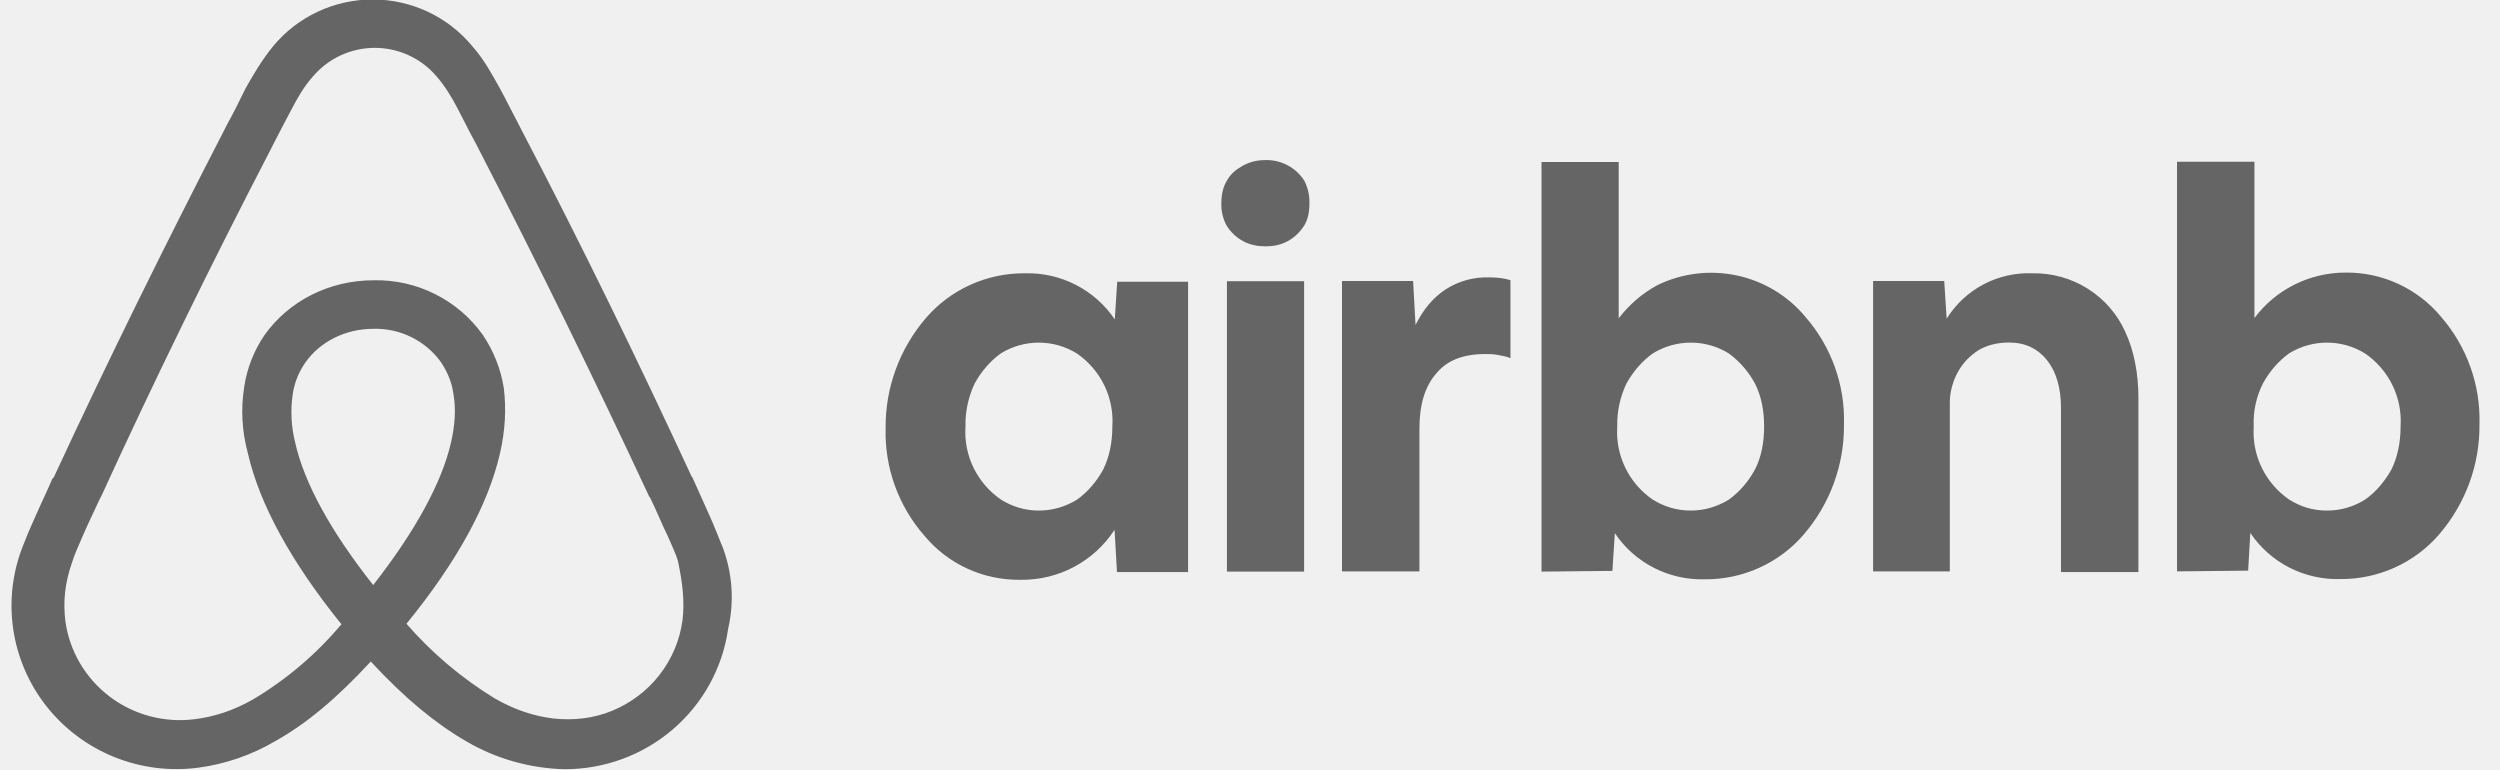
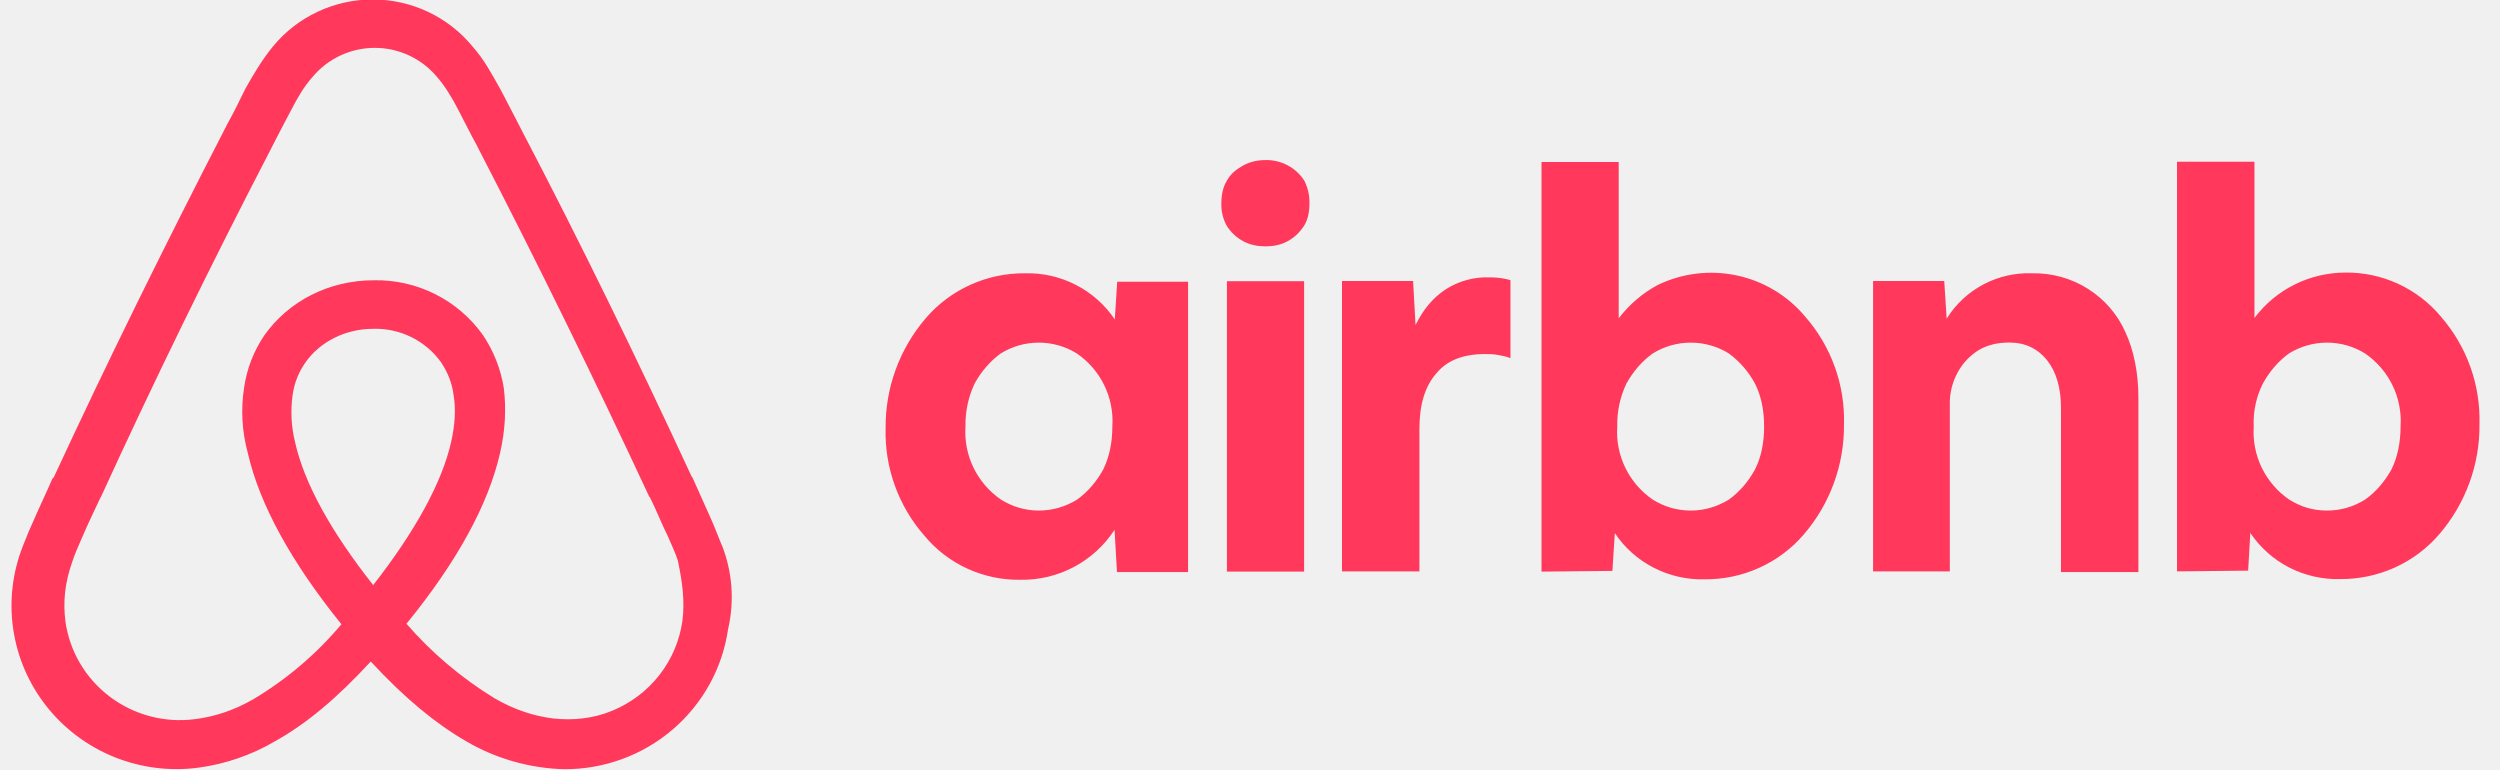
<svg xmlns="http://www.w3.org/2000/svg" width="104" height="32" viewBox="0 0 104 32" fill="none">
  <g clip-path="url(#clip0)">
-     <path d="M30.026 22.679C29.864 22.289 29.713 21.879 29.552 21.529L28.804 19.859L28.774 19.829C26.552 15.029 24.179 10.149 21.665 5.349L21.564 5.149C21.311 4.679 21.059 4.159 20.797 3.679C20.473 3.109 20.16 2.499 19.645 1.919C19.143 1.312 18.512 0.823 17.796 0.488C17.08 0.152 16.297 -0.022 15.505 -0.022C14.713 -0.022 13.931 0.152 13.215 0.488C12.499 0.823 11.867 1.312 11.365 1.919C10.89 2.499 10.537 3.109 10.214 3.679C9.961 4.199 9.709 4.709 9.446 5.179L9.345 5.379C6.871 10.179 4.458 15.059 2.236 19.859L2.176 19.919C1.954 20.439 1.691 20.979 1.439 21.559C1.277 21.909 1.115 22.289 0.954 22.709C0.518 23.809 0.378 25.002 0.55 26.172C0.721 27.341 1.197 28.446 1.931 29.378C2.665 30.309 3.631 31.035 4.735 31.485C5.838 31.934 7.041 32.09 8.224 31.939C9.359 31.791 10.451 31.417 11.436 30.839C12.748 30.109 14.011 29.049 15.424 27.519C16.838 29.049 18.131 30.109 19.413 30.849C20.646 31.566 22.043 31.962 23.473 31.999C25.128 32.006 26.73 31.419 27.983 30.348C29.236 29.276 30.055 27.792 30.289 26.169C30.559 25.003 30.468 23.783 30.026 22.669V22.679ZM15.525 24.339C13.788 22.139 12.658 20.119 12.274 18.389C12.115 17.748 12.081 17.083 12.173 16.429C12.243 15.919 12.435 15.469 12.698 15.089C13.304 14.219 14.364 13.679 15.525 13.679C16.077 13.662 16.624 13.782 17.117 14.026C17.611 14.27 18.035 14.632 18.353 15.079C18.615 15.479 18.807 15.919 18.868 16.429C18.969 17.009 18.928 17.679 18.767 18.389C18.383 20.089 17.252 22.129 15.525 24.339ZM28.39 25.819C28.276 26.643 27.945 27.423 27.431 28.081C26.917 28.739 26.238 29.252 25.462 29.569C24.694 29.889 23.846 29.979 23.018 29.889C22.21 29.789 21.402 29.529 20.574 29.049C19.2 28.208 17.963 27.162 16.909 25.949C19.029 23.349 20.312 20.979 20.797 18.869C21.029 17.869 21.059 16.969 20.958 16.139C20.832 15.352 20.536 14.602 20.09 13.939C19.58 13.22 18.9 12.637 18.11 12.239C17.319 11.841 16.442 11.642 15.556 11.659C13.688 11.659 12.021 12.519 11.011 13.929C10.557 14.59 10.263 15.347 10.153 16.139C10.022 16.979 10.052 17.909 10.315 18.869C10.799 20.979 12.112 23.379 14.203 25.969C13.166 27.205 11.927 28.26 10.537 29.089C9.699 29.569 8.901 29.819 8.093 29.919C6.837 30.079 5.568 29.74 4.562 28.978C3.556 28.216 2.894 27.092 2.721 25.849C2.62 25.049 2.691 24.249 3.014 23.349C3.115 23.029 3.266 22.709 3.428 22.329C3.65 21.809 3.913 21.269 4.165 20.729L4.205 20.659C6.387 15.889 8.77 11.019 11.244 6.249L11.345 6.049C11.597 5.569 11.85 5.059 12.112 4.579C12.375 4.069 12.658 3.579 13.021 3.179C13.336 2.807 13.729 2.508 14.173 2.303C14.617 2.098 15.101 1.991 15.591 1.991C16.081 1.991 16.565 2.098 17.009 2.303C17.453 2.508 17.846 2.807 18.161 3.179C18.514 3.579 18.807 4.069 19.07 4.579C19.322 5.059 19.575 5.579 19.837 6.049L19.938 6.249C22.402 11.019 24.785 15.889 27.007 20.659L27.037 20.689C27.3 21.209 27.522 21.789 27.774 22.289C27.936 22.679 28.097 22.989 28.198 23.319C28.39 24.219 28.491 25.019 28.39 25.819ZM42.447 24.119C41.686 24.13 40.932 23.971 40.242 23.655C39.551 23.338 38.941 22.871 38.458 22.289C37.371 21.049 36.795 19.45 36.842 17.809C36.826 16.132 37.421 14.506 38.519 13.229C39.026 12.64 39.658 12.168 40.37 11.847C41.082 11.525 41.856 11.362 42.639 11.369C43.375 11.349 44.104 11.515 44.757 11.851C45.411 12.187 45.968 12.682 46.375 13.289L46.476 11.719H49.424V23.799H46.466L46.365 22.039C45.945 22.688 45.364 23.22 44.679 23.584C43.993 23.948 43.225 24.132 42.447 24.119ZM43.214 21.239C43.8 21.239 44.315 21.079 44.8 20.789C45.244 20.469 45.607 20.049 45.89 19.539C46.143 19.029 46.274 18.419 46.274 17.739C46.313 17.149 46.197 16.558 45.937 16.025C45.677 15.492 45.281 15.035 44.789 14.699C44.317 14.408 43.771 14.253 43.214 14.253C42.657 14.253 42.111 14.408 41.639 14.699C41.194 15.019 40.831 15.439 40.548 15.949C40.281 16.512 40.15 17.128 40.164 17.749C40.125 18.34 40.241 18.93 40.501 19.463C40.762 19.996 41.157 20.453 41.649 20.789C42.123 21.079 42.639 21.239 43.214 21.239ZM54.473 8.459C54.473 8.809 54.413 9.129 54.251 9.389C54.09 9.639 53.868 9.869 53.575 10.029C53.282 10.189 52.969 10.249 52.646 10.249C52.323 10.249 51.999 10.189 51.707 10.029C51.43 9.877 51.197 9.656 51.03 9.389C50.874 9.104 50.797 8.783 50.808 8.459C50.808 8.099 50.879 7.779 51.03 7.529C51.192 7.229 51.424 7.049 51.707 6.889C51.999 6.729 52.312 6.659 52.646 6.659C52.967 6.652 53.285 6.727 53.568 6.878C53.851 7.029 54.09 7.25 54.261 7.519C54.408 7.811 54.481 8.133 54.473 8.459ZM51.04 23.759V11.699H54.251V23.779H51.03L51.04 23.759ZM62.835 14.859V14.899C62.683 14.829 62.481 14.799 62.33 14.769C62.128 14.729 61.966 14.729 61.774 14.729C60.876 14.729 60.199 14.989 59.755 15.529C59.27 16.079 59.048 16.849 59.048 17.839V23.769H55.827V11.689H58.785L58.886 13.519C59.209 12.879 59.593 12.399 60.138 12.039C60.681 11.689 61.319 11.515 61.966 11.539C62.198 11.539 62.421 11.559 62.612 11.599C62.713 11.629 62.774 11.629 62.835 11.659V14.859ZM64.127 23.759V6.739H67.338V13.239C67.793 12.659 68.308 12.209 68.954 11.859C69.977 11.362 71.139 11.222 72.253 11.459C73.367 11.697 74.368 12.299 75.094 13.169C76.183 14.412 76.759 16.015 76.709 17.659C76.726 19.336 76.131 20.962 75.033 22.239C74.525 22.829 73.893 23.301 73.181 23.622C72.47 23.943 71.695 24.106 70.913 24.099C70.177 24.119 69.448 23.953 68.794 23.617C68.141 23.282 67.584 22.787 67.177 22.179L67.076 23.749L64.127 23.779V23.759ZM70.338 21.239C70.913 21.239 71.428 21.079 71.913 20.789C72.357 20.469 72.721 20.049 73.003 19.539C73.266 19.029 73.387 18.419 73.387 17.739C73.387 17.069 73.266 16.459 73.003 15.949C72.738 15.457 72.366 15.03 71.913 14.699C71.44 14.408 70.894 14.253 70.338 14.253C69.781 14.253 69.235 14.408 68.762 14.699C68.308 15.019 67.954 15.439 67.662 15.949C67.394 16.512 67.263 17.128 67.278 17.749C67.238 18.34 67.355 18.93 67.615 19.463C67.875 19.996 68.27 20.453 68.762 20.789C69.237 21.079 69.752 21.239 70.338 21.239ZM77.921 23.769V11.689H80.88L80.981 13.259C81.353 12.657 81.88 12.165 82.508 11.833C83.137 11.5 83.844 11.34 84.555 11.369C85.37 11.355 86.17 11.579 86.856 12.013C87.542 12.447 88.084 13.072 88.413 13.809C88.766 14.569 88.958 15.509 88.958 16.559V23.799H85.737V16.979C85.737 16.139 85.545 15.479 85.161 14.989C84.778 14.509 84.253 14.249 83.586 14.249C83.101 14.249 82.677 14.349 82.304 14.569C81.95 14.799 81.657 15.089 81.435 15.499C81.211 15.914 81.099 16.379 81.112 16.849V23.769H77.921ZM90.564 23.769V6.729H93.785V13.229C94.221 12.646 94.789 12.171 95.443 11.843C96.097 11.515 96.819 11.343 97.552 11.339C98.313 11.328 99.066 11.487 99.757 11.804C100.447 12.121 101.057 12.587 101.54 13.169C102.622 14.412 103.194 16.01 103.146 17.649C103.164 19.326 102.568 20.953 101.47 22.229C100.962 22.819 100.33 23.291 99.618 23.612C98.906 23.933 98.132 24.096 97.35 24.089C96.614 24.109 95.885 23.943 95.231 23.608C94.577 23.272 94.021 22.777 93.613 22.169L93.523 23.739L90.564 23.769ZM96.804 21.239C97.39 21.239 97.905 21.079 98.38 20.789C98.834 20.469 99.188 20.049 99.48 19.539C99.733 19.029 99.864 18.419 99.864 17.739C99.903 17.149 99.787 16.558 99.527 16.025C99.267 15.492 98.872 15.035 98.38 14.699C97.907 14.408 97.361 14.253 96.804 14.253C96.248 14.253 95.702 14.408 95.229 14.699C94.785 15.019 94.421 15.439 94.139 15.949C93.857 16.507 93.725 17.127 93.755 17.749C93.716 18.34 93.832 18.93 94.092 19.463C94.352 19.996 94.747 20.453 95.239 20.789C95.714 21.079 96.199 21.239 96.804 21.239Z" fill="#656565" />
+     <path d="M30.026 22.679C29.864 22.289 29.713 21.879 29.552 21.529L28.804 19.859L28.774 19.829C26.552 15.029 24.179 10.149 21.665 5.349L21.564 5.149C21.311 4.679 21.059 4.159 20.797 3.679C20.473 3.109 20.16 2.499 19.645 1.919C19.143 1.312 18.512 0.823 17.796 0.488C17.08 0.152 16.297 -0.022 15.505 -0.022C14.713 -0.022 13.931 0.152 13.215 0.488C12.499 0.823 11.867 1.312 11.365 1.919C10.89 2.499 10.537 3.109 10.214 3.679C9.961 4.199 9.709 4.709 9.446 5.179L9.345 5.379C6.871 10.179 4.458 15.059 2.236 19.859L2.176 19.919C1.954 20.439 1.691 20.979 1.439 21.559C1.277 21.909 1.115 22.289 0.954 22.709C0.518 23.809 0.378 25.002 0.55 26.172C0.721 27.341 1.197 28.446 1.931 29.378C2.665 30.309 3.631 31.035 4.735 31.485C5.838 31.934 7.041 32.09 8.224 31.939C9.359 31.791 10.451 31.417 11.436 30.839C12.748 30.109 14.011 29.049 15.424 27.519C16.838 29.049 18.131 30.109 19.413 30.849C20.646 31.566 22.043 31.962 23.473 31.999C25.128 32.006 26.73 31.419 27.983 30.348C29.236 29.276 30.055 27.792 30.289 26.169C30.559 25.003 30.468 23.783 30.026 22.669V22.679ZM15.525 24.339C13.788 22.139 12.658 20.119 12.274 18.389C12.115 17.748 12.081 17.083 12.173 16.429C12.243 15.919 12.435 15.469 12.698 15.089C13.304 14.219 14.364 13.679 15.525 13.679C16.077 13.662 16.624 13.782 17.117 14.026C17.611 14.27 18.035 14.632 18.353 15.079C18.615 15.479 18.807 15.919 18.868 16.429C18.969 17.009 18.928 17.679 18.767 18.389C18.383 20.089 17.252 22.129 15.525 24.339ZM28.39 25.819C28.276 26.643 27.945 27.423 27.431 28.081C26.917 28.739 26.238 29.252 25.462 29.569C24.694 29.889 23.846 29.979 23.018 29.889C22.21 29.789 21.402 29.529 20.574 29.049C19.2 28.208 17.963 27.162 16.909 25.949C19.029 23.349 20.312 20.979 20.797 18.869C21.029 17.869 21.059 16.969 20.958 16.139C20.832 15.352 20.536 14.602 20.09 13.939C19.58 13.22 18.9 12.637 18.11 12.239C17.319 11.841 16.442 11.642 15.556 11.659C13.688 11.659 12.021 12.519 11.011 13.929C10.557 14.59 10.263 15.347 10.153 16.139C10.022 16.979 10.052 17.909 10.315 18.869C10.799 20.979 12.112 23.379 14.203 25.969C13.166 27.205 11.927 28.26 10.537 29.089C9.699 29.569 8.901 29.819 8.093 29.919C6.837 30.079 5.568 29.74 4.562 28.978C3.556 28.216 2.894 27.092 2.721 25.849C2.62 25.049 2.691 24.249 3.014 23.349C3.115 23.029 3.266 22.709 3.428 22.329C3.65 21.809 3.913 21.269 4.165 20.729L4.205 20.659C6.387 15.889 8.77 11.019 11.244 6.249L11.345 6.049C11.597 5.569 11.85 5.059 12.112 4.579C12.375 4.069 12.658 3.579 13.021 3.179C13.336 2.807 13.729 2.508 14.173 2.303C14.617 2.098 15.101 1.991 15.591 1.991C16.081 1.991 16.565 2.098 17.009 2.303C17.453 2.508 17.846 2.807 18.161 3.179C18.514 3.579 18.807 4.069 19.07 4.579C19.322 5.059 19.575 5.579 19.837 6.049L19.938 6.249C22.402 11.019 24.785 15.889 27.007 20.659L27.037 20.689C27.3 21.209 27.522 21.789 27.774 22.289C27.936 22.679 28.097 22.989 28.198 23.319C28.39 24.219 28.491 25.019 28.39 25.819ZM42.447 24.119C41.686 24.13 40.932 23.971 40.242 23.655C39.551 23.338 38.941 22.871 38.458 22.289C37.371 21.049 36.795 19.45 36.842 17.809C36.826 16.132 37.421 14.506 38.519 13.229C39.026 12.64 39.658 12.168 40.37 11.847C41.082 11.525 41.856 11.362 42.639 11.369C43.375 11.349 44.104 11.515 44.757 11.851C45.411 12.187 45.968 12.682 46.375 13.289L46.476 11.719H49.424V23.799H46.466L46.365 22.039C45.945 22.688 45.364 23.22 44.679 23.584C43.993 23.948 43.225 24.132 42.447 24.119ZM43.214 21.239C43.8 21.239 44.315 21.079 44.8 20.789C45.244 20.469 45.607 20.049 45.89 19.539C46.143 19.029 46.274 18.419 46.274 17.739C46.313 17.149 46.197 16.558 45.937 16.025C45.677 15.492 45.281 15.035 44.789 14.699C44.317 14.408 43.771 14.253 43.214 14.253C42.657 14.253 42.111 14.408 41.639 14.699C41.194 15.019 40.831 15.439 40.548 15.949C40.281 16.512 40.15 17.128 40.164 17.749C40.125 18.34 40.241 18.93 40.501 19.463C40.762 19.996 41.157 20.453 41.649 20.789C42.123 21.079 42.639 21.239 43.214 21.239ZM54.473 8.459C54.473 8.809 54.413 9.129 54.251 9.389C54.09 9.639 53.868 9.869 53.575 10.029C53.282 10.189 52.969 10.249 52.646 10.249C52.323 10.249 51.999 10.189 51.707 10.029C51.43 9.877 51.197 9.656 51.03 9.389C50.874 9.104 50.797 8.783 50.808 8.459C50.808 8.099 50.879 7.779 51.03 7.529C51.192 7.229 51.424 7.049 51.707 6.889C51.999 6.729 52.312 6.659 52.646 6.659C52.967 6.652 53.285 6.727 53.568 6.878C53.851 7.029 54.09 7.25 54.261 7.519C54.408 7.811 54.481 8.133 54.473 8.459ZM51.04 23.759V11.699H54.251V23.779H51.03L51.04 23.759ZM62.835 14.859V14.899C62.683 14.829 62.481 14.799 62.33 14.769C62.128 14.729 61.966 14.729 61.774 14.729C60.876 14.729 60.199 14.989 59.755 15.529C59.27 16.079 59.048 16.849 59.048 17.839V23.769H55.827V11.689H58.785L58.886 13.519C59.209 12.879 59.593 12.399 60.138 12.039C60.681 11.689 61.319 11.515 61.966 11.539C62.198 11.539 62.421 11.559 62.612 11.599C62.713 11.629 62.774 11.629 62.835 11.659V14.859ZM64.127 23.759V6.739H67.338V13.239C67.793 12.659 68.308 12.209 68.954 11.859C69.977 11.362 71.139 11.222 72.253 11.459C73.367 11.697 74.368 12.299 75.094 13.169C76.183 14.412 76.759 16.015 76.709 17.659C76.726 19.336 76.131 20.962 75.033 22.239C74.525 22.829 73.893 23.301 73.181 23.622C72.47 23.943 71.695 24.106 70.913 24.099C70.177 24.119 69.448 23.953 68.794 23.617C68.141 23.282 67.584 22.787 67.177 22.179L67.076 23.749L64.127 23.779V23.759ZM70.338 21.239C70.913 21.239 71.428 21.079 71.913 20.789C72.357 20.469 72.721 20.049 73.003 19.539C73.266 19.029 73.387 18.419 73.387 17.739C73.387 17.069 73.266 16.459 73.003 15.949C72.738 15.457 72.366 15.03 71.913 14.699C71.44 14.408 70.894 14.253 70.338 14.253C69.781 14.253 69.235 14.408 68.762 14.699C68.308 15.019 67.954 15.439 67.662 15.949C67.394 16.512 67.263 17.128 67.278 17.749C67.238 18.34 67.355 18.93 67.615 19.463C67.875 19.996 68.27 20.453 68.762 20.789C69.237 21.079 69.752 21.239 70.338 21.239ZM77.921 23.769V11.689H80.88L80.981 13.259C81.353 12.657 81.88 12.165 82.508 11.833C83.137 11.5 83.844 11.34 84.555 11.369C85.37 11.355 86.17 11.579 86.856 12.013C87.542 12.447 88.084 13.072 88.413 13.809C88.766 14.569 88.958 15.509 88.958 16.559V23.799H85.737V16.979C85.737 16.139 85.545 15.479 85.161 14.989C84.778 14.509 84.253 14.249 83.586 14.249C83.101 14.249 82.677 14.349 82.304 14.569C81.95 14.799 81.657 15.089 81.435 15.499C81.211 15.914 81.099 16.379 81.112 16.849V23.769H77.921ZM90.564 23.769V6.729H93.785V13.229C94.221 12.646 94.789 12.171 95.443 11.843C96.097 11.515 96.819 11.343 97.552 11.339C98.313 11.328 99.066 11.487 99.757 11.804C100.447 12.121 101.057 12.587 101.54 13.169C102.622 14.412 103.194 16.01 103.146 17.649C103.164 19.326 102.568 20.953 101.47 22.229C100.962 22.819 100.33 23.291 99.618 23.612C98.906 23.933 98.132 24.096 97.35 24.089C96.614 24.109 95.885 23.943 95.231 23.608C94.577 23.272 94.021 22.777 93.613 22.169L93.523 23.739L90.564 23.769ZM96.804 21.239C97.39 21.239 97.905 21.079 98.38 20.789C98.834 20.469 99.188 20.049 99.48 19.539C99.733 19.029 99.864 18.419 99.864 17.739C99.903 17.149 99.787 16.558 99.527 16.025C99.267 15.492 98.872 15.035 98.38 14.699C97.907 14.408 97.361 14.253 96.804 14.253C96.248 14.253 95.702 14.408 95.229 14.699C94.785 15.019 94.421 15.439 94.139 15.949C93.857 16.507 93.725 17.127 93.755 17.749C93.716 18.34 93.832 18.93 94.092 19.463C94.352 19.996 94.747 20.453 95.239 20.789C95.714 21.079 96.199 21.239 96.804 21.239Z" fill="#FF385C" />
  </g>
  <defs>
    <clipPath id="clip0">
      <rect width="104" height="32" fill="white" />
    </clipPath>
  </defs>
</svg>
